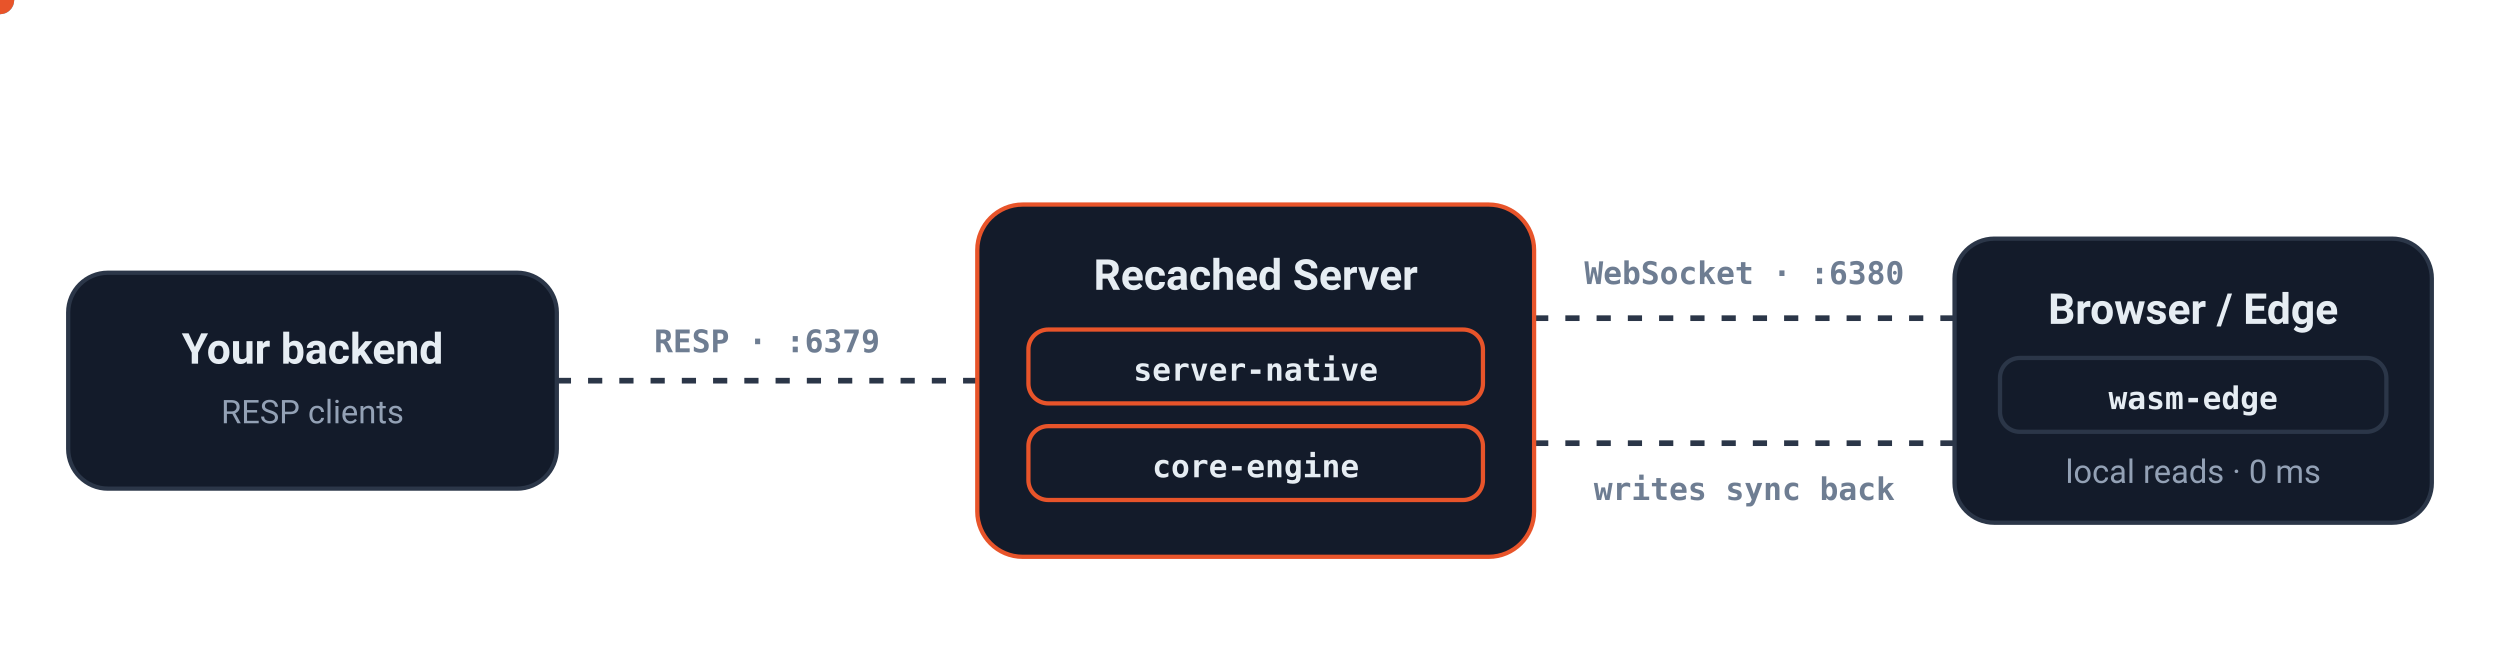
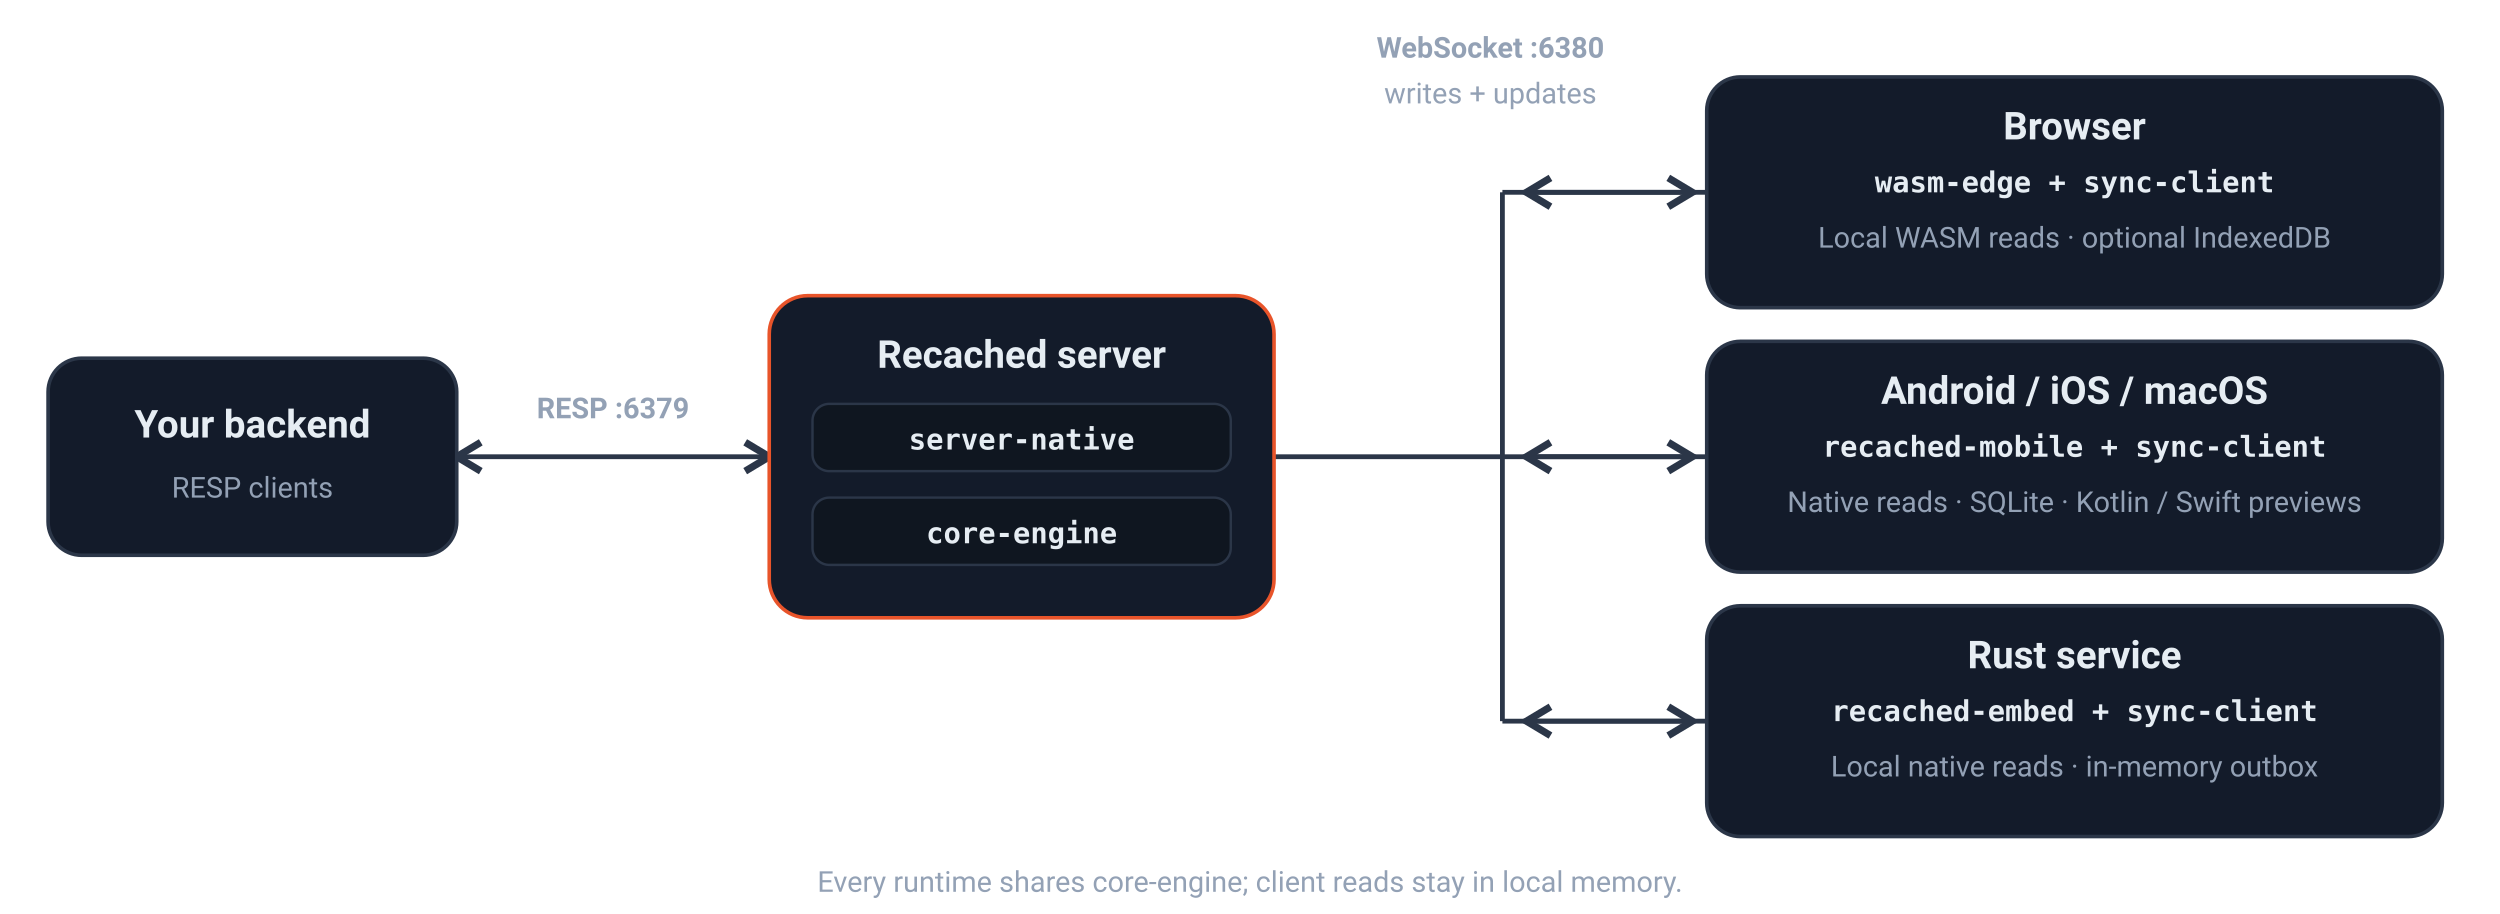
- <svg xmlns="http://www.w3.org/2000/svg" viewBox="0 0 880 236" width="880" height="236" role="img" aria-label="Your backend writes to the Recached server over RESP on port 6379. The server syncs over a WebSocket on port 6380 to the browser or edge runtime, where reads are served from local WebAssembly memory. Writes flow back the same way.">
+ <svg xmlns="http://www.w3.org/2000/svg" viewBox="0 0 1040 380" width="1040" height="380" role="img" aria-label="Backend RESP clients connect to the Recached server on port 6379. Browser, native Android and Apple apps, and embedded Rust services sync over WebSocket on port 6380 and read local memory.">
  <style>
-   .wire { fill:none; stroke:#2b3648; stroke-width:2; stroke-dasharray:5 6; }
-   .node rect { fill:#131b2a; stroke:#2b3648; stroke-width:1.5; }
-   .server &gt; rect { stroke:#E8542A; }
-   .pill { fill:#0f1620; stroke:#2b3648; stroke-width:1; }
-   .pill-accent { fill:#2a1710; stroke:#8a3d22; stroke-width:1; }
-   .title { fill:#e6edf3; font:700 15px system-ui,-apple-system,'Segoe UI',Roboto,sans-serif; text-anchor:middle; }
-   .sub { fill:#93a1b5; font:11.5px system-ui,-apple-system,'Segoe UI',Roboto,sans-serif; text-anchor:middle; }
-   .pill-text { fill:#e6edf3; font:600 11px ui-monospace,SFMono-Regular,'SF Mono',Menlo,monospace; text-anchor:middle; }
-   .edge { fill:#6e7d92; font:600 11px ui-monospace,SFMono-Regular,'SF Mono',Menlo,monospace; text-anchor:middle; }
-   .w-in { fill:#5B8DEF; }
-   .w-out { fill:#8DD4CC; }
-   .w-back { fill:#E8542A; }
-   .flash { fill:#8DD4CC; opacity:0; animation:arrive 4.4s linear infinite; }
-   @keyframes arrive { 0%,52% {opacity:0;} 57% {opacity:.20;} 66%,100% {opacity:0;} }
-   /* Honour a reduced-motion preference: keep the diagram, drop the movement. */
-   @media (prefers-reduced-motion: reduce) {
-     .packet { display:none; }
-     .flash { animation:none; }
-   }
+   .wire { fill:none; stroke:#2b3648; stroke-width:2; }
+   .node { fill:#131b2a; stroke:#2b3648; stroke-width:1.5; }
+   .server { stroke:#E8542A; }
+   .pill { fill:#0f1620; stroke:#2b3648; }
+   text { font-family:system-ui,-apple-system,'Segoe UI',Roboto,sans-serif; text-anchor:middle; }
+   .title { fill:#e6edf3; font-size:16px; font-weight:700; }
+   .sub { fill:#93a1b5; font-size:12px; }
+   .code { fill:#e6edf3; font:600 12px ui-monospace,SFMono-Regular,Menlo,monospace; }
+   .label { fill:#93a1b5; font-size:12px; font-weight:600; }
</style>
-   <path class="wire" d="M196,134 L344,134" />
-   <path class="wire" d="M540,112 L688,112" />
-   <path class="wire" d="M688,156 L540,156" />
-   <g class="node">
-     <rect x="24" y="96" width="172" height="76" rx="14" />
-     <text x="110" y="128" class="title">Your backend</text>
-     <text x="110" y="149" class="sub">RESP clients</text>
-   </g>
-   <g class="node server">
-     <rect x="344" y="72" width="196" height="124" rx="16" />
-     <text x="442" y="102" class="title">Recached Server</text>
-     <rect x="362" y="116" width="160" height="26" rx="7" class="pill-accent" />
-     <text x="442" y="134" class="pill-text">server-native</text>
-     <rect x="362" y="150" width="160" height="26" rx="7" class="pill" />
-     <text x="442" y="168" class="pill-text">core-engine</text>
-   </g>
-   <g class="node">
-     <rect x="688" y="84" width="168" height="100" rx="14" />
-     <rect class="flash" x="688" y="84" width="168" height="100" rx="14" />
-     <text x="772" y="114" class="title">Browser / Edge</text>
-     <rect x="704" y="126" width="136" height="26" rx="7" class="pill" />
-     <text x="772" y="144" class="pill-text">wasm-edge</text>
-     <text x="772" y="170" class="sub">local reads · 0 ms</text>
-   </g>
-   <text x="270" y="124" class="edge">RESP · :6379</text>
-   <text x="614" y="100" class="edge">WebSocket · :6380</text>
-   <text x="614" y="176" class="edge">writes sync back</text>
-   <circle class="packet w-in" r="5">
-     <animateMotion dur="4.4s" repeatCount="indefinite" keyTimes="0;0.30;1" keyPoints="0;1;1" calcMode="linear" path="M196,134 L344,134" />
-     <animate attributeName="opacity" dur="4.4s" repeatCount="indefinite" keyTimes="0;0.02;0.28;0.31;1" values="0;1;1;0;0" />
-   </circle>
-   <circle class="packet w-out" r="5">
-     <animateMotion dur="4.4s" repeatCount="indefinite" keyTimes="0;0.34;0.58;1" keyPoints="0;0;1;1" calcMode="linear" path="M540,112 L688,112" />
-     <animate attributeName="opacity" dur="4.4s" repeatCount="indefinite" keyTimes="0;0.34;0.36;0.56;0.59;1" values="0;0;1;1;0;0" />
-   </circle>
-   <circle class="packet w-back" r="5">
-     <animateMotion dur="4.4s" repeatCount="indefinite" keyTimes="0;0.68;0.94;1" keyPoints="0;0;1;1" calcMode="linear" path="M688,156 L540,156" />
-     <animate attributeName="opacity" dur="4.4s" repeatCount="indefinite" keyTimes="0;0.68;0.70;0.92;0.95;1" values="0;0;1;1;0;0" />
-   </circle>
+   <defs>
+     <marker id="arrow" markerWidth="8" markerHeight="8" refX="6" refY="4" orient="auto-start-reverse">
+       <path d="M1 1 L6 4 L1 7" fill="none" stroke="#2b3648" stroke-width="1.5" />
+     </marker>
+   </defs>
+   <path class="wire" d="M190 190 H320" marker-start="url(#arrow)" marker-end="url(#arrow)" />
+   <path class="wire" d="M530 190 H625 M625 80 V300 M625 80 H710 M625 190 H710 M625 300 H710" />
+   <path class="wire" d="M635 80 H704" marker-start="url(#arrow)" marker-end="url(#arrow)" />
+   <path class="wire" d="M635 190 H704" marker-start="url(#arrow)" marker-end="url(#arrow)" />
+   <path class="wire" d="M635 300 H704" marker-start="url(#arrow)" marker-end="url(#arrow)" />
+   <rect class="node" x="20" y="149" width="170" height="82" rx="14" />
+   <text x="105" y="182" class="title">Your backend</text>
+   <text x="105" y="207" class="sub">RESP clients</text>
+   <text x="255" y="174" class="label">RESP :6379</text>
+   <rect class="node server" x="320" y="123" width="210" height="134" rx="16" />
+   <text x="425" y="153" class="title">Recached server</text>
+   <rect class="pill" x="338" y="168" width="174" height="28" rx="7" />
+   <text x="425" y="187" class="code">server-native</text>
+   <rect class="pill" x="338" y="207" width="174" height="28" rx="7" />
+   <text x="425" y="226" class="code">core-engine</text>
+   <text x="620" y="24" class="label">WebSocket :6380</text>
+   <text x="620" y="43" class="sub">writes + updates</text>
+   <rect class="node" x="710" y="32" width="306" height="96" rx="14" />
+   <text x="863" y="58" class="title">Browser</text>
+   <text x="863" y="80" class="code">wasm-edge + sync-client</text>
+   <text x="863" y="103" class="sub">Local WASM reads · optional IndexedDB</text>
+   <rect class="node" x="710" y="142" width="306" height="96" rx="14" />
+   <text x="863" y="168" class="title">Android / iOS / macOS</text>
+   <text x="863" y="190" class="code">recached-mobile + sync-client</text>
+   <text x="863" y="213" class="sub">Native reads · SQLite · Kotlin / Swift previews</text>
+   <rect class="node" x="710" y="252" width="306" height="96" rx="14" />
+   <text x="863" y="278" class="title">Rust service</text>
+   <text x="863" y="300" class="code">recached-embed + sync-client</text>
+   <text x="863" y="323" class="sub">Local native reads · in-memory outbox</text>
+   <text x="520" y="371" class="sub">Every runtime shares core-engine; client reads stay in local memory.</text>
</svg>
